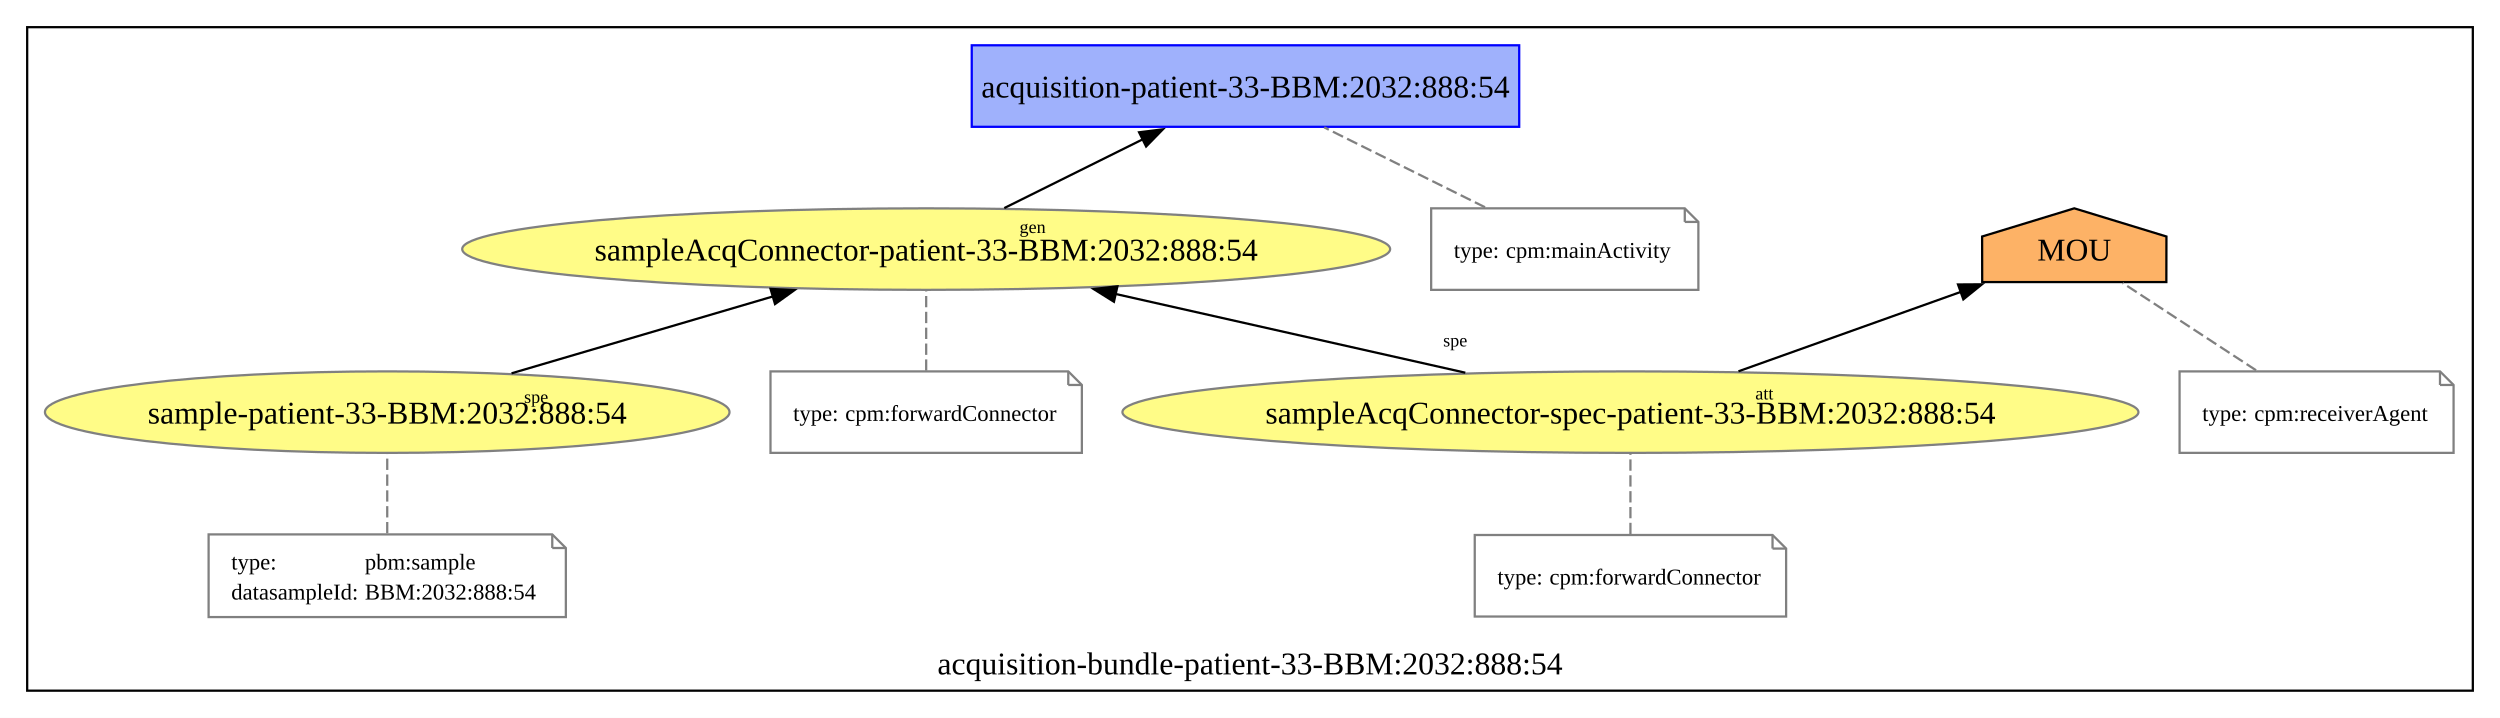
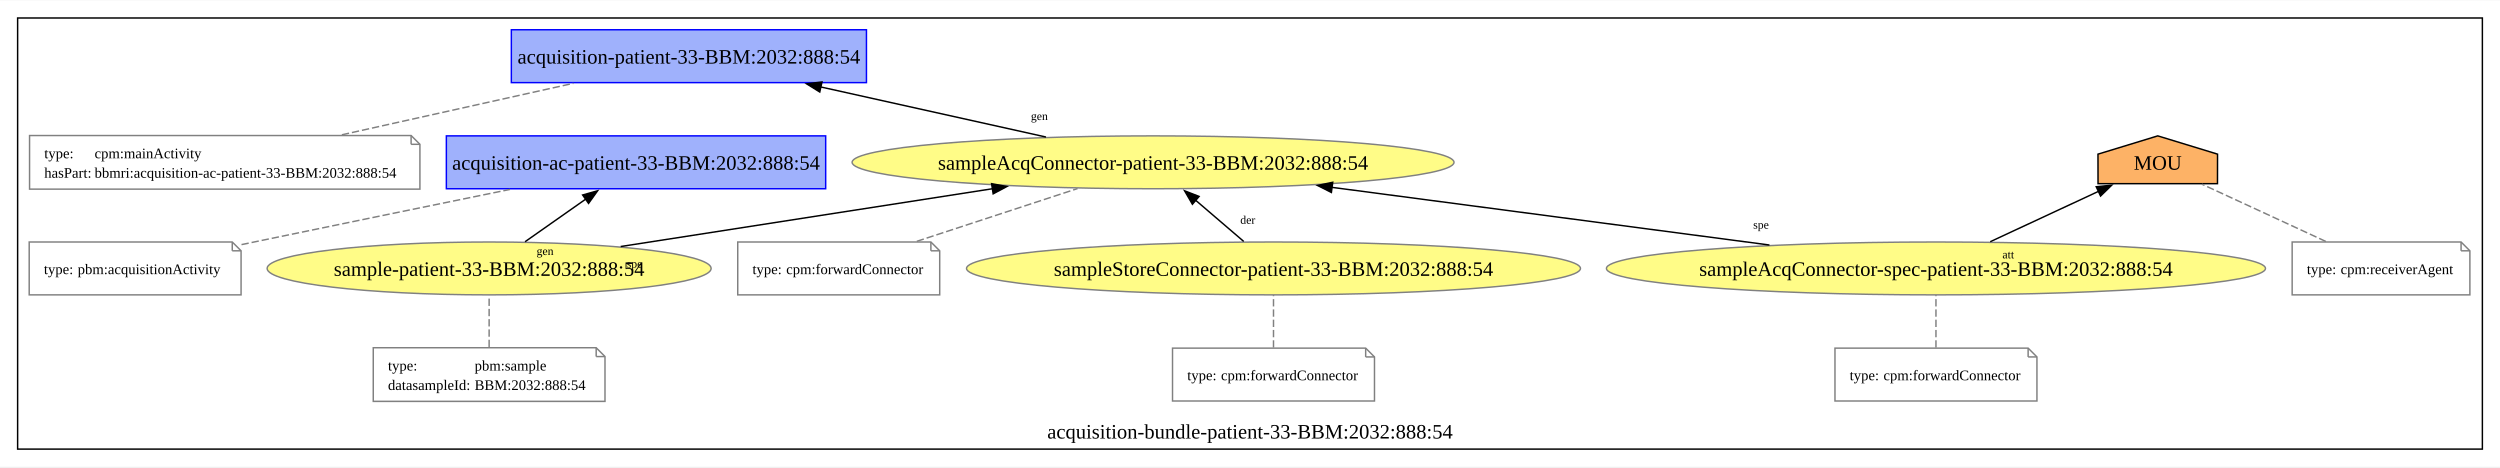
- <svg xmlns="http://www.w3.org/2000/svg" xmlns:xlink="http://www.w3.org/1999/xlink" width="1104pt" height="317pt" viewBox="0.00 0.00 1104.00 317.00">
-   <g id="graph0" class="graph" transform="scale(1 1) rotate(0) translate(4 313)">
-     <polygon fill="white" stroke="none" points="-4,4 -4,-313 1100,-313 1100,4 -4,4" />
+ <svg xmlns="http://www.w3.org/2000/svg" xmlns:xlink="http://www.w3.org/1999/xlink" width="1702pt" height="318pt" viewBox="0.00 0.00 1702.00 317.50">
+   <g id="graph0" class="graph" transform="scale(1 1) rotate(0) translate(4 313.5)">
+     <polygon fill="white" stroke="none" points="-4,4 -4,-313.5 1698,-313.5 1698,4 -4,4" />
    <g id="clust1" class="cluster">
      <g id="a_clust1">
        <a xlink:href="http://www.bbmri.cz/schemas/biobank/dataacquisition-bundle-patient-33-BBM:2032:888:54" xlink:title="acquisition-bundle-patient-33-BBM:2032:888:54">
-           <polygon fill="none" stroke="black" points="8,-8 8,-301 1088,-301 1088,-8 8,-8" />
-           <text text-anchor="middle" x="548" y="-15.2" font-family="Times New Roman,serif" font-size="14.00">acquisition-bundle-patient-33-BBM:2032:888:54</text>
+           <polygon fill="none" stroke="black" points="8,-8 8,-301.5 1686,-301.5 1686,-8 8,-8" />
+           <text text-anchor="middle" x="847" y="-15.2" font-family="Times New Roman,serif" font-size="14.00">acquisition-bundle-patient-33-BBM:2032:888:54</text>
        </a>
      </g>
    </g>
    <g id="node1" class="node">
      <g id="a_node1">
        <a xlink:href="http://www.bbmri.cz/schemas/biobank/dataacquisition-patient-33-BBM:2032:888:54" xlink:title="acquisition-patient-33-BBM:2032:888:54">
-           <polygon fill="#9fb1fc" stroke="#0000ff" points="666.88,-293 425.12,-293 425.12,-257 666.88,-257 666.88,-293" />
-           <text text-anchor="middle" x="546" y="-269.95" font-family="Times New Roman,serif" font-size="14.00">acquisition-patient-33-BBM:2032:888:54</text>
+           <polygon fill="#9fb1fc" stroke="#0000ff" points="585.88,-293.5 344.12,-293.5 344.12,-257.5 585.88,-257.5 585.88,-293.5" />
+           <text text-anchor="middle" x="465" y="-270.45" font-family="Times New Roman,serif" font-size="14.00">acquisition-patient-33-BBM:2032:888:54</text>
        </a>
      </g>
    </g>
    <g id="node2" class="node">
-       <polygon fill="none" stroke="gray" points="740,-221 628,-221 628,-185 746,-185 746,-215 740,-221" />
-       <polyline fill="none" stroke="gray" points="740,-221 740,-215" />
-       <polyline fill="none" stroke="gray" points="746,-215 740,-215" />
-       <text text-anchor="start" x="638" y="-199.12" font-family="Times New Roman,serif" font-size="10.00">type:</text>
-       <text text-anchor="start" x="661" y="-199.12" font-family="Times New Roman,serif" font-size="10.00">cpm:mainActivity</text>
+       <polygon fill="none" stroke="gray" points="275.88,-221.5 16.12,-221.5 16.12,-185 281.88,-185 281.88,-215.5 275.88,-221.5" />
+       <polyline fill="none" stroke="gray" points="275.88,-221.5 275.88,-215.5" />
+       <polyline fill="none" stroke="gray" points="281.88,-215.5 275.88,-215.5" />
+       <text text-anchor="start" x="26.12" y="-206" font-family="Times New Roman,serif" font-size="10.00">type:</text>
+       <text text-anchor="start" x="60.38" y="-206" font-family="Times New Roman,serif" font-size="10.00">cpm:mainActivity</text>
+       <text text-anchor="start" x="26.12" y="-192.75" font-family="Times New Roman,serif" font-size="10.00">hasPart:</text>
+       <text text-anchor="start" x="60.38" y="-192.75" font-family="Times New Roman,serif" font-size="10.00">bbmri:acquisition-ac-patient-33-BBM:2032:888:54</text>
    </g>
    <g id="edge1" class="edge">
-       <path fill="none" stroke="gray" stroke-dasharray="5,2" d="M651.78,-221.48C630.09,-232.26 602.38,-246.01 580.77,-256.74" />
+       <path fill="none" stroke="gray" stroke-dasharray="5,2" d="M228.74,-221.98C277.01,-232.71 338.31,-246.34 386.38,-257.02" />
    </g>
    <g id="node3" class="node">
      <g id="a_node3">
-         <a xlink:href="http://www.bbmri.cz/schemas/biobank/datasampleAcqConnector-patient-33-BBM:2032:888:54" xlink:title="sampleAcqConnector-patient-33-BBM:2032:888:54">
-           <ellipse fill="#fffc87" stroke="#808080" cx="405" cy="-203" rx="204.89" ry="18" />
-           <text text-anchor="middle" x="405" y="-197.95" font-family="Times New Roman,serif" font-size="14.00">sampleAcqConnector-patient-33-BBM:2032:888:54</text>
+         <a xlink:href="http://www.bbmri.cz/schemas/biobank/dataacquisition-ac-patient-33-BBM:2032:888:54" xlink:title="acquisition-ac-patient-33-BBM:2032:888:54">
+           <polygon fill="#9fb1fc" stroke="#0000ff" points="558.12,-221.25 299.88,-221.25 299.88,-185.25 558.12,-185.25 558.12,-221.25" />
+           <text text-anchor="middle" x="429" y="-198.2" font-family="Times New Roman,serif" font-size="14.00">acquisition-ac-patient-33-BBM:2032:888:54</text>
        </a>
      </g>
    </g>
-     <g id="edge6" class="edge">
-       <path fill="none" stroke="black" d="M439.49,-221.12C457.96,-230.29 480.93,-241.7 500.81,-251.57" />
-       <polygon fill="black" stroke="black" points="499.02,-254.58 509.53,-255.89 502.13,-248.31 499.02,-254.58" />
-       <text text-anchor="middle" x="451.99" y="-210.1" font-family="Times New Roman,serif" font-size="8.00">gen</text>
-     </g>
    <g id="node4" class="node">
-       <polygon fill="none" stroke="gray" points="467.75,-149 336.25,-149 336.25,-113 473.75,-113 473.75,-143 467.75,-149" />
-       <polyline fill="none" stroke="gray" points="467.75,-149 467.75,-143" />
-       <polyline fill="none" stroke="gray" points="473.75,-143 467.75,-143" />
-       <text text-anchor="start" x="346.25" y="-127.12" font-family="Times New Roman,serif" font-size="10.00">type:</text>
-       <text text-anchor="start" x="369.25" y="-127.12" font-family="Times New Roman,serif" font-size="10.00">cpm:forwardConnector</text>
+       <polygon fill="none" stroke="gray" points="154.12,-149 15.88,-149 15.88,-113 160.12,-113 160.12,-143 154.12,-149" />
+       <polyline fill="none" stroke="gray" points="154.12,-149 154.12,-143" />
+       <polyline fill="none" stroke="gray" points="160.12,-143 154.12,-143" />
+       <text text-anchor="start" x="25.88" y="-127.12" font-family="Times New Roman,serif" font-size="10.00">type:</text>
+       <text text-anchor="start" x="48.88" y="-127.12" font-family="Times New Roman,serif" font-size="10.00">pbm:acquisitionActivity</text>
    </g>
    <g id="edge2" class="edge">
-       <path fill="none" stroke="gray" stroke-dasharray="5,2" d="M405,-149.3C405,-160.15 405,-174.08 405,-184.9" />
+       <path fill="none" stroke="gray" stroke-dasharray="5,2" d="M160.42,-147.22C163.32,-147.82 166.19,-148.42 169,-149 227.09,-161.04 292.51,-174.44 343.2,-184.79" />
    </g>
    <g id="node5" class="node">
      <g id="a_node5">
-         <a xlink:href="http://www.bbmri.cz/schemas/biobank/datasampleAcqConnector-spec-patient-33-BBM:2032:888:54" xlink:title="sampleAcqConnector-spec-patient-33-BBM:2032:888:54">
-           <ellipse fill="#fffc87" stroke="#808080" cx="716" cy="-131" rx="224.34" ry="18" />
-           <text text-anchor="middle" x="716" y="-125.95" font-family="Times New Roman,serif" font-size="14.00">sampleAcqConnector-spec-patient-33-BBM:2032:888:54</text>
+         <a xlink:href="http://www.bbmri.cz/schemas/biobank/datasampleAcqConnector-patient-33-BBM:2032:888:54" xlink:title="sampleAcqConnector-patient-33-BBM:2032:888:54">
+           <ellipse fill="#fffc87" stroke="#808080" cx="781" cy="-203.25" rx="204.89" ry="18" />
+           <text text-anchor="middle" x="781" y="-198.2" font-family="Times New Roman,serif" font-size="14.00">sampleAcqConnector-patient-33-BBM:2032:888:54</text>
        </a>
      </g>
    </g>
    <g id="edge8" class="edge">
-       <path fill="none" stroke="black" d="M643.08,-148.41C596.78,-158.83 536.71,-172.35 488.5,-183.21" />
-       <polygon fill="black" stroke="black" points="487.92,-179.75 478.94,-185.36 489.46,-186.58 487.92,-179.75" />
-       <text text-anchor="middle" x="638.62" y="-160.01" font-family="Times New Roman,serif" font-size="8.00">spe</text>
-     </g>
-     <g id="node9" class="node">
-       <g id="a_node9">
-         <a xlink:href="http://www.bbmri.cz/schemas/biobank/dataMOU" xlink:title="MOU">
-           <polygon fill="#fdb266" stroke="black" points="952.7,-208.56 912,-221 871.3,-208.56 871.34,-188.44 952.66,-188.44 952.7,-208.56" />
-           <text text-anchor="middle" x="912" y="-197.95" font-family="Times New Roman,serif" font-size="14.00">MOU</text>
-         </a>
-       </g>
-     </g>
-     <g id="edge7" class="edge">
-       <path fill="none" stroke="black" d="M763.7,-149.03C793.47,-159.67 831.74,-173.33 861.94,-184.12" />
-       <polygon fill="black" stroke="black" points="860.66,-187.38 871.25,-187.45 863.01,-180.79 860.66,-187.38" />
-       <text text-anchor="middle" x="775.13" y="-136.6" font-family="Times New Roman,serif" font-size="8.00">att</text>
+       <path fill="none" stroke="black" d="M708.11,-220.45C662.45,-230.6 603.28,-243.76 554.75,-254.55" />
+       <polygon fill="black" stroke="black" points="554.09,-251.11 545.09,-256.7 555.61,-257.94 554.09,-251.11" />
+       <text text-anchor="middle" x="703.6" y="-232.04" font-family="Times New Roman,serif" font-size="8.00">gen</text>
    </g>
    <g id="node6" class="node">
-       <polygon fill="none" stroke="gray" points="778.75,-76.75 647.25,-76.75 647.25,-40.75 784.75,-40.75 784.75,-70.75 778.75,-76.75" />
-       <polyline fill="none" stroke="gray" points="778.75,-76.75 778.75,-70.75" />
-       <polyline fill="none" stroke="gray" points="784.75,-70.75 778.75,-70.75" />
-       <text text-anchor="start" x="657.25" y="-54.88" font-family="Times New Roman,serif" font-size="10.00">type:</text>
-       <text text-anchor="start" x="680.25" y="-54.88" font-family="Times New Roman,serif" font-size="10.00">cpm:forwardConnector</text>
+       <polygon fill="none" stroke="gray" points="629.75,-149 498.25,-149 498.25,-113 635.75,-113 635.75,-143 629.75,-149" />
+       <polyline fill="none" stroke="gray" points="629.75,-149 629.75,-143" />
+       <polyline fill="none" stroke="gray" points="635.75,-143 629.75,-143" />
+       <text text-anchor="start" x="508.25" y="-127.12" font-family="Times New Roman,serif" font-size="10.00">type:</text>
+       <text text-anchor="start" x="531.25" y="-127.12" font-family="Times New Roman,serif" font-size="10.00">cpm:forwardConnector</text>
    </g>
    <g id="edge3" class="edge">
-       <path fill="none" stroke="gray" stroke-dasharray="5,2" d="M716,-77.12C716,-88 716,-101.98 716,-112.83" />
+       <path fill="none" stroke="gray" stroke-dasharray="5,2" d="M620.17,-149.46C653.6,-160.43 696.49,-174.51 729.58,-185.37" />
    </g>
    <g id="node7" class="node">
      <g id="a_node7">
-         <a xlink:href="http://www.bbmri.cz/schemas/biobank/datasample-patient-33-BBM:2032:888:54" xlink:title="sample-patient-33-BBM:2032:888:54">
-           <ellipse fill="#fffc87" stroke="#808080" cx="167" cy="-131" rx="151.15" ry="18" />
-           <text text-anchor="middle" x="167" y="-125.95" font-family="Times New Roman,serif" font-size="14.00">sample-patient-33-BBM:2032:888:54</text>
+         <a xlink:href="http://www.bbmri.cz/schemas/biobank/datasampleStoreConnector-patient-33-BBM:2032:888:54" xlink:title="sampleStoreConnector-patient-33-BBM:2032:888:54">
+           <ellipse fill="#fffc87" stroke="#808080" cx="863" cy="-131" rx="208.99" ry="18" />
+           <text text-anchor="middle" x="863" y="-125.95" font-family="Times New Roman,serif" font-size="14.00">sampleStoreConnector-patient-33-BBM:2032:888:54</text>
        </a>
      </g>
    </g>
    <g id="edge9" class="edge">
-       <path fill="none" stroke="black" d="M221.9,-148.15C256.39,-158.29 301.11,-171.44 337.72,-182.21" />
-       <polygon fill="black" stroke="black" points="336.27,-185.43 346.86,-184.9 338.25,-178.72 336.27,-185.43" />
-       <text text-anchor="middle" x="232.76" y="-135.08" font-family="Times New Roman,serif" font-size="8.00">spe</text>
+       <path fill="none" stroke="black" d="M842.73,-149.37C832.87,-157.81 820.85,-168.11 810.04,-177.37" />
+       <polygon fill="black" stroke="black" points="807.79,-174.69 802.47,-183.86 812.34,-180.01 807.79,-174.69" />
+       <text text-anchor="middle" x="845.49" y="-161.38" font-family="Times New Roman,serif" font-size="8.00">der</text>
    </g>
    <g id="node8" class="node">
-       <polygon fill="none" stroke="gray" points="239.88,-77 88.12,-77 88.12,-40.5 245.88,-40.5 245.88,-71 239.88,-77" />
-       <polyline fill="none" stroke="gray" points="239.88,-77 239.88,-71" />
-       <polyline fill="none" stroke="gray" points="245.88,-71 239.88,-71" />
-       <text text-anchor="start" x="98.12" y="-61.5" font-family="Times New Roman,serif" font-size="10.00">type:</text>
-       <text text-anchor="start" x="157.12" y="-61.5" font-family="Times New Roman,serif" font-size="10.00">pbm:sample</text>
-       <text text-anchor="start" x="98.12" y="-48.25" font-family="Times New Roman,serif" font-size="10.00">datasampleId:</text>
-       <text text-anchor="start" x="157.12" y="-48.25" font-family="Times New Roman,serif" font-size="10.00">BBM:2032:888:54</text>
+       <polygon fill="none" stroke="gray" points="925.75,-76.75 794.25,-76.75 794.25,-40.75 931.75,-40.75 931.75,-70.75 925.75,-76.75" />
+       <polyline fill="none" stroke="gray" points="925.75,-76.75 925.75,-70.75" />
+       <polyline fill="none" stroke="gray" points="931.75,-70.75 925.75,-70.75" />
+       <text text-anchor="start" x="804.25" y="-54.88" font-family="Times New Roman,serif" font-size="10.00">type:</text>
+       <text text-anchor="start" x="827.25" y="-54.88" font-family="Times New Roman,serif" font-size="10.00">cpm:forwardConnector</text>
    </g>
    <g id="edge4" class="edge">
-       <path fill="none" stroke="gray" stroke-dasharray="5,2" d="M167,-77.48C167,-88.21 167,-101.84 167,-112.52" />
+       <path fill="none" stroke="gray" stroke-dasharray="5,2" d="M863,-77.12C863,-88 863,-101.98 863,-112.83" />
+     </g>
+     <g id="node9" class="node">
+       <g id="a_node9">
+         <a xlink:href="http://www.bbmri.cz/schemas/biobank/datasampleAcqConnector-spec-patient-33-BBM:2032:888:54" xlink:title="sampleAcqConnector-spec-patient-33-BBM:2032:888:54">
+           <ellipse fill="#fffc87" stroke="#808080" cx="1314" cy="-131" rx="224.34" ry="18" />
+           <text text-anchor="middle" x="1314" y="-125.95" font-family="Times New Roman,serif" font-size="14.00">sampleAcqConnector-spec-patient-33-BBM:2032:888:54</text>
+         </a>
+       </g>
+     </g>
+     <g id="edge11" class="edge">
+       <path fill="none" stroke="black" d="M1200.64,-146.94C1113.14,-158.47 992.31,-174.4 902.77,-186.2" />
+       <polygon fill="black" stroke="black" points="902.41,-182.72 892.96,-187.49 903.33,-189.66 902.41,-182.72" />
+       <text text-anchor="middle" x="1194.9" y="-158.08" font-family="Times New Roman,serif" font-size="8.00">spe</text>
+     </g>
+     <g id="node13" class="node">
+       <g id="a_node13">
+         <a xlink:href="http://www.bbmri.cz/schemas/biobank/dataMOU" xlink:title="MOU">
+           <polygon fill="#fdb266" stroke="black" points="1505.7,-208.81 1465,-221.25 1424.3,-208.81 1424.34,-188.69 1505.66,-188.69 1505.7,-208.81" />
+           <text text-anchor="middle" x="1465" y="-198.2" font-family="Times New Roman,serif" font-size="14.00">MOU</text>
+         </a>
+       </g>
+     </g>
+     <g id="edge10" class="edge">
+       <path fill="none" stroke="black" d="M1350.94,-149.19C1373.25,-159.56 1401.7,-172.8 1424.61,-183.46" />
+       <polygon fill="black" stroke="black" points="1423.11,-186.62 1433.65,-187.67 1426.06,-180.28 1423.11,-186.62" />
+       <text text-anchor="middle" x="1363.22" y="-137.85" font-family="Times New Roman,serif" font-size="8.00">att</text>
    </g>
    <g id="node10" class="node">
-       <polygon fill="none" stroke="gray" points="1073.5,-149 958.5,-149 958.5,-113 1079.5,-113 1079.5,-143 1073.5,-149" />
-       <polyline fill="none" stroke="gray" points="1073.5,-149 1073.5,-143" />
-       <polyline fill="none" stroke="gray" points="1079.5,-143 1073.5,-143" />
-       <text text-anchor="start" x="968.5" y="-127.12" font-family="Times New Roman,serif" font-size="10.00">type:</text>
-       <text text-anchor="start" x="991.5" y="-127.12" font-family="Times New Roman,serif" font-size="10.00">cpm:receiverAgent</text>
+       <polygon fill="none" stroke="gray" points="1376.75,-76.75 1245.25,-76.75 1245.25,-40.75 1382.75,-40.75 1382.75,-70.75 1376.75,-76.75" />
+       <polyline fill="none" stroke="gray" points="1376.75,-76.75 1376.75,-70.75" />
+       <polyline fill="none" stroke="gray" points="1382.75,-70.75 1376.75,-70.75" />
+       <text text-anchor="start" x="1255.25" y="-54.88" font-family="Times New Roman,serif" font-size="10.00">type:</text>
+       <text text-anchor="start" x="1278.25" y="-54.88" font-family="Times New Roman,serif" font-size="10.00">cpm:forwardConnector</text>
    </g>
    <g id="edge5" class="edge">
-       <path fill="none" stroke="gray" stroke-dasharray="5,2" d="M992.28,-149.48C974.08,-161.39 950.31,-176.94 933.37,-188.02" />
+       <path fill="none" stroke="gray" stroke-dasharray="5,2" d="M1314,-77.12C1314,-88 1314,-101.98 1314,-112.83" />
+     </g>
+     <g id="node11" class="node">
+       <g id="a_node11">
+         <a xlink:href="http://www.bbmri.cz/schemas/biobank/datasample-patient-33-BBM:2032:888:54" xlink:title="sample-patient-33-BBM:2032:888:54">
+           <ellipse fill="#fffc87" stroke="#808080" cx="329" cy="-131" rx="151.15" ry="18" />
+           <text text-anchor="middle" x="329" y="-125.95" font-family="Times New Roman,serif" font-size="14.00">sample-patient-33-BBM:2032:888:54</text>
+         </a>
+       </g>
+     </g>
+     <g id="edge13" class="edge">
+       <path fill="none" stroke="black" d="M353.46,-149.19C365.96,-157.96 381.37,-168.79 395,-178.36" />
+       <polygon fill="black" stroke="black" points="392.66,-181 402.86,-183.88 396.69,-175.27 392.66,-181" />
+       <text text-anchor="middle" x="367.07" y="-140.14" font-family="Times New Roman,serif" font-size="8.00">gen</text>
+     </g>
+     <g id="edge12" class="edge">
+       <path fill="none" stroke="black" d="M418.57,-145.92C491.3,-157.23 594.16,-173.21 671.73,-185.27" />
+       <polygon fill="black" stroke="black" points="671.07,-188.71 681.49,-186.78 672.15,-181.79 671.07,-188.71" />
+       <text text-anchor="middle" x="427.98" y="-131.51" font-family="Times New Roman,serif" font-size="8.00">spe</text>
+     </g>
+     <g id="node12" class="node">
+       <polygon fill="none" stroke="gray" points="401.88,-77 250.12,-77 250.12,-40.5 407.88,-40.5 407.88,-71 401.88,-77" />
+       <polyline fill="none" stroke="gray" points="401.88,-77 401.88,-71" />
+       <polyline fill="none" stroke="gray" points="407.88,-71 401.88,-71" />
+       <text text-anchor="start" x="260.12" y="-61.5" font-family="Times New Roman,serif" font-size="10.00">type:</text>
+       <text text-anchor="start" x="319.12" y="-61.5" font-family="Times New Roman,serif" font-size="10.00">pbm:sample</text>
+       <text text-anchor="start" x="260.12" y="-48.25" font-family="Times New Roman,serif" font-size="10.00">datasampleId:</text>
+       <text text-anchor="start" x="319.12" y="-48.25" font-family="Times New Roman,serif" font-size="10.00">BBM:2032:888:54</text>
+     </g>
+     <g id="edge6" class="edge">
+       <path fill="none" stroke="gray" stroke-dasharray="5,2" d="M329,-77.48C329,-88.21 329,-101.84 329,-112.52" />
+     </g>
+     <g id="node14" class="node">
+       <polygon fill="none" stroke="gray" points="1671.5,-149 1556.5,-149 1556.5,-113 1677.5,-113 1677.5,-143 1671.5,-149" />
+       <polyline fill="none" stroke="gray" points="1671.5,-149 1671.5,-143" />
+       <polyline fill="none" stroke="gray" points="1677.5,-143 1671.5,-143" />
+       <text text-anchor="start" x="1566.5" y="-127.12" font-family="Times New Roman,serif" font-size="10.00">type:</text>
+       <text text-anchor="start" x="1589.5" y="-127.12" font-family="Times New Roman,serif" font-size="10.00">cpm:receiverAgent</text>
+     </g>
+     <g id="edge7" class="edge">
+       <path fill="none" stroke="gray" stroke-dasharray="5,2" d="M1579.43,-149.37C1553.4,-161.39 1519.23,-177.19 1495.02,-188.38" />
    </g>
  </g>
</svg>
